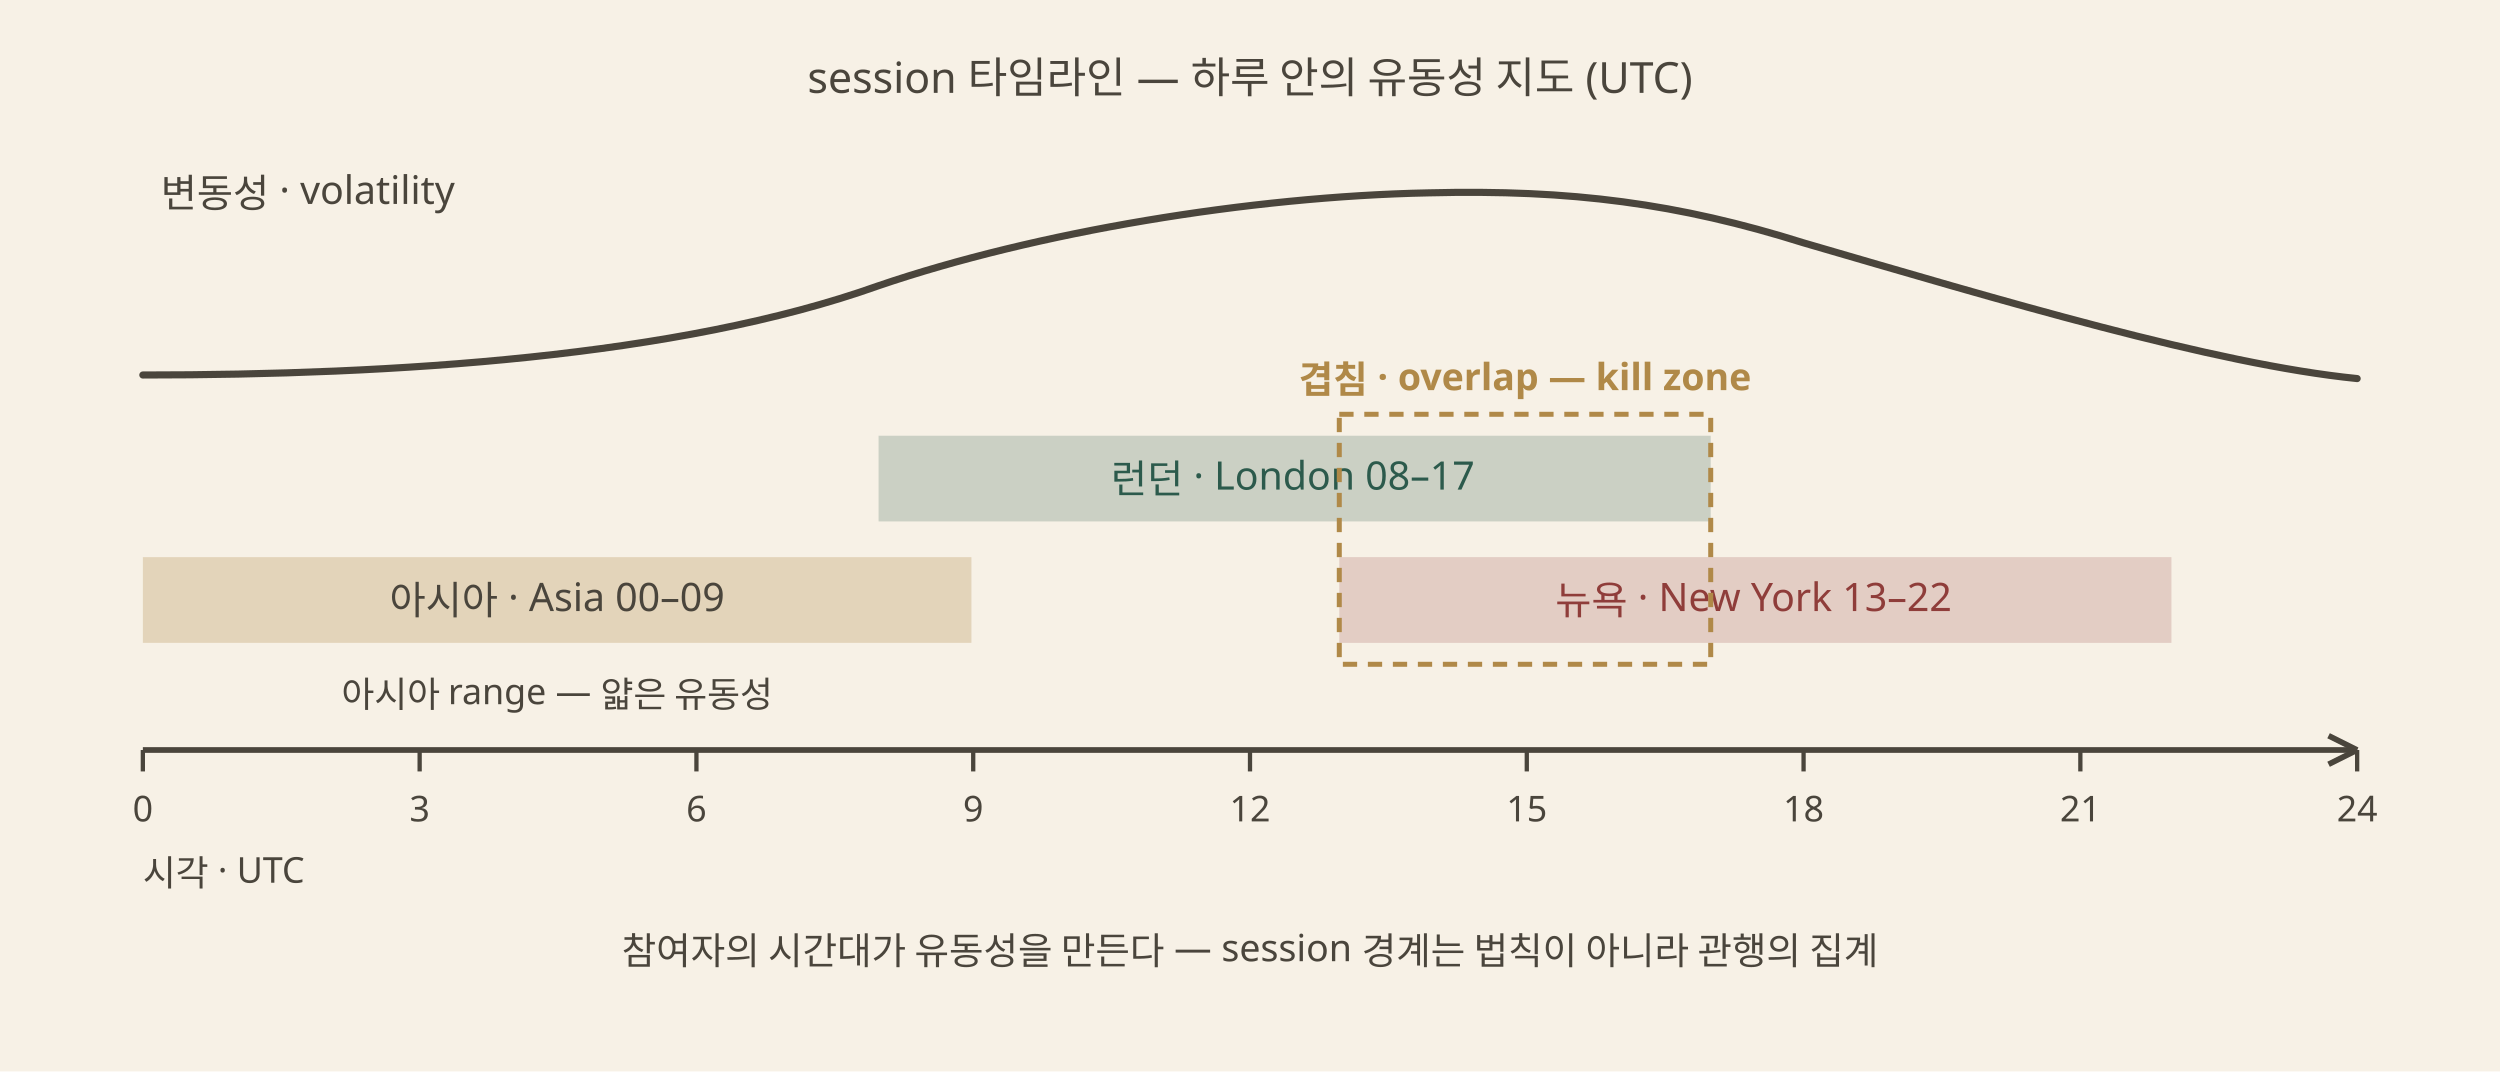
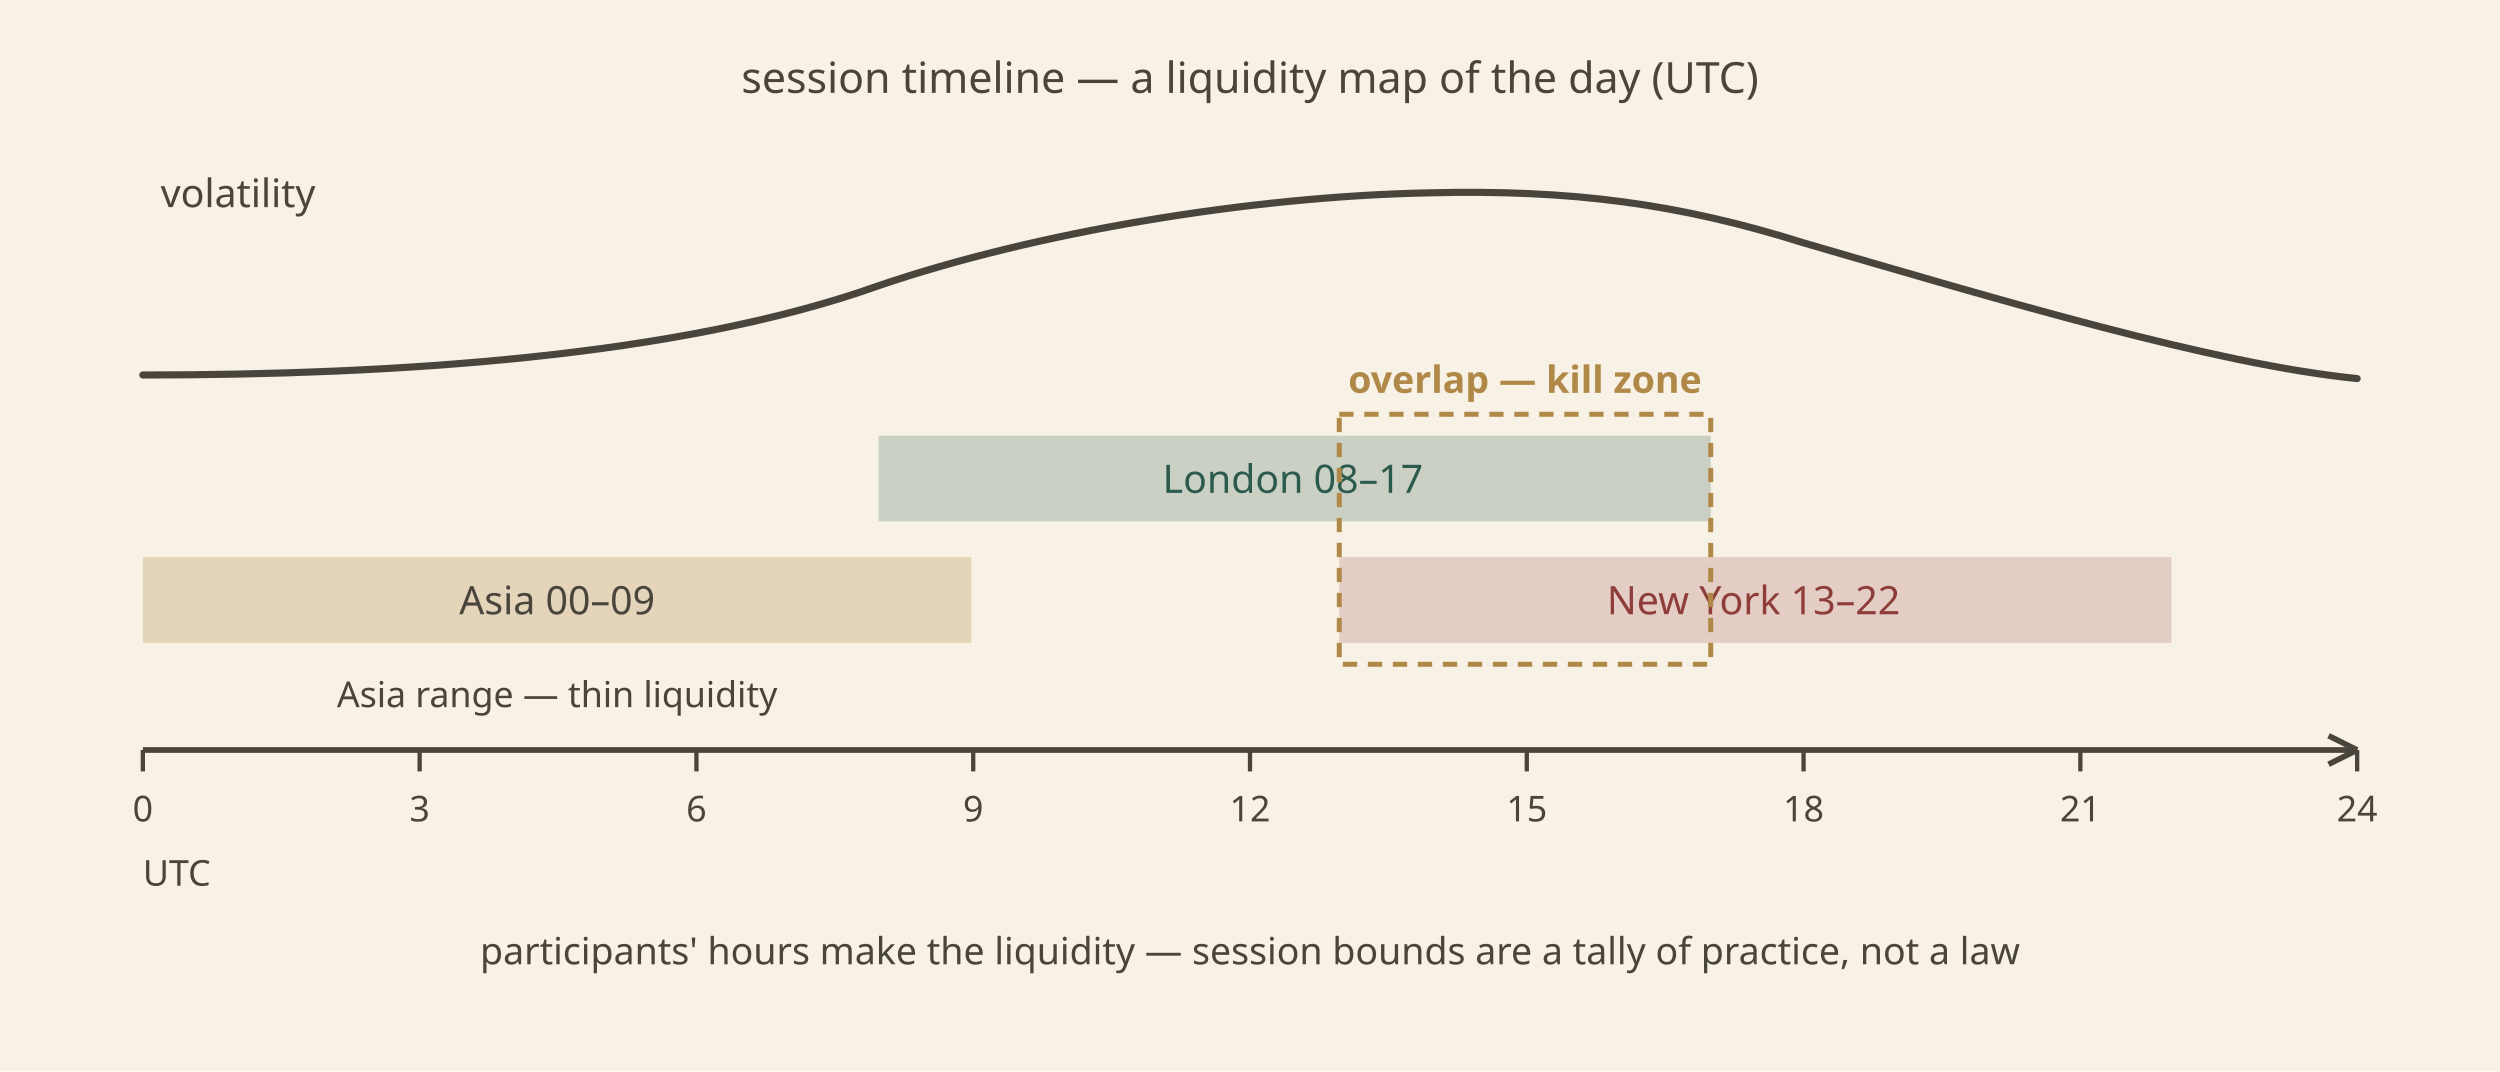
<svg xmlns="http://www.w3.org/2000/svg" viewBox="0 0 700 300" font-family="IBM Plex Sans KR, sans-serif">
  <rect width="700" height="300" fill="#f7f1e6" />
-   <text x="350" y="26" fill="#4a453c" font-size="12" text-anchor="middle">session 타임라인 — 하루 안의 유동성 지도 (UTC)</text>
-   <text x="45" y="58" fill="#4a453c" font-size="11">변동성 · volatility</text>
+   <text x="350" y="26" fill="#4a453c" font-size="12" text-anchor="middle">session timeline — a liquidity map of the day (UTC)</text>
+   <text x="45" y="58" fill="#4a453c" font-size="11">volatility</text>
  <path d="M40 105 C110 105 190 100 246 80 C290 65 350 55 400 54 C440 53 470 57 505 68 C560 84 620 102 660 106" fill="none" stroke="#4a453c" stroke-width="2" stroke-linecap="round" />
  <rect x="246" y="122" width="233" height="24" fill="#2c5a4c" opacity="0.22" />
-   <text x="362" y="138" fill="#2c5a4c" font-size="11" text-anchor="middle">런던 · London 08–17</text>
+   <text x="362" y="138" fill="#2c5a4c" font-size="11" text-anchor="middle">London 08–17</text>
  <rect x="40" y="156" width="232" height="24" fill="#b08948" opacity="0.28" />
-   <text x="156" y="172" fill="#4a453c" font-size="11" text-anchor="middle">아시아 · Asia 00–09</text>
+   <text x="156" y="172" fill="#4a453c" font-size="11" text-anchor="middle">Asia 00–09</text>
  <rect x="375" y="156" width="233" height="24" fill="#8f3d3a" opacity="0.2" />
-   <text x="491" y="172" fill="#8f3d3a" font-size="11" text-anchor="middle">뉴욕 · New York 13–22</text>
+   <text x="491" y="172" fill="#8f3d3a" font-size="11" text-anchor="middle">New York 13–22</text>
  <rect x="375" y="116" width="104" height="70" fill="none" stroke="#b08948" stroke-width="1.4" stroke-dasharray="4 3" />
-   <text x="427" y="110" fill="#b08948" font-size="10.5" text-anchor="middle" font-weight="bold">겹침 · overlap — kill zone</text>
-   <text x="156" y="198" fill="#4a453c" font-size="10" text-anchor="middle">아시아 range — 얇은 유동성</text>
+   <text x="427" y="110" fill="#b08948" font-size="10.5" text-anchor="middle" font-weight="bold">overlap — kill zone</text>
+   <text x="156" y="198" fill="#4a453c" font-size="10" text-anchor="middle">Asia range — thin liquidity</text>
  <line x1="40" y1="210" x2="660" y2="210" stroke="#4a453c" stroke-width="1.6" />
  <line x1="660" y1="210" x2="652" y2="206" stroke="#4a453c" stroke-width="1.6" />
  <line x1="660" y1="210" x2="652" y2="214" stroke="#4a453c" stroke-width="1.6" />
  <line x1="40" y1="210" x2="40" y2="216" stroke="#4a453c" stroke-width="1.2" />
  <line x1="117.5" y1="210" x2="117.5" y2="216" stroke="#4a453c" stroke-width="1.2" />
  <line x1="195" y1="210" x2="195" y2="216" stroke="#4a453c" stroke-width="1.2" />
  <line x1="272.5" y1="210" x2="272.5" y2="216" stroke="#4a453c" stroke-width="1.2" />
  <line x1="350" y1="210" x2="350" y2="216" stroke="#4a453c" stroke-width="1.2" />
  <line x1="427.5" y1="210" x2="427.5" y2="216" stroke="#4a453c" stroke-width="1.2" />
  <line x1="505" y1="210" x2="505" y2="216" stroke="#4a453c" stroke-width="1.2" />
  <line x1="582.5" y1="210" x2="582.5" y2="216" stroke="#4a453c" stroke-width="1.2" />
  <line x1="660" y1="210" x2="660" y2="216" stroke="#4a453c" stroke-width="1.2" />
  <text x="40" y="230" fill="#4a453c" font-size="10" text-anchor="middle">0</text>
  <text x="117.5" y="230" fill="#4a453c" font-size="10" text-anchor="middle">3</text>
  <text x="195" y="230" fill="#4a453c" font-size="10" text-anchor="middle">6</text>
  <text x="272.5" y="230" fill="#4a453c" font-size="10" text-anchor="middle">9</text>
  <text x="350" y="230" fill="#4a453c" font-size="10" text-anchor="middle">12</text>
  <text x="427.5" y="230" fill="#4a453c" font-size="10" text-anchor="middle">15</text>
  <text x="505" y="230" fill="#4a453c" font-size="10" text-anchor="middle">18</text>
  <text x="582.5" y="230" fill="#4a453c" font-size="10" text-anchor="middle">21</text>
  <text x="660" y="230" fill="#4a453c" font-size="10" text-anchor="middle">24</text>
-   <text x="40" y="248" fill="#4a453c" font-size="10">시각 · UTC</text>
-   <text x="350" y="270" fill="#4a453c" font-size="10.5" text-anchor="middle">참여자의 시간대가 유동성을 만든다 — session 경계는 법칙이 아니라 관행의 집계</text>
+   <text x="40" y="248" fill="#4a453c" font-size="10">UTC</text>
+   <text x="350" y="270" fill="#4a453c" font-size="10.5" text-anchor="middle">participants' hours make the liquidity — session bounds are a tally of practice, not a law</text>
</svg>
